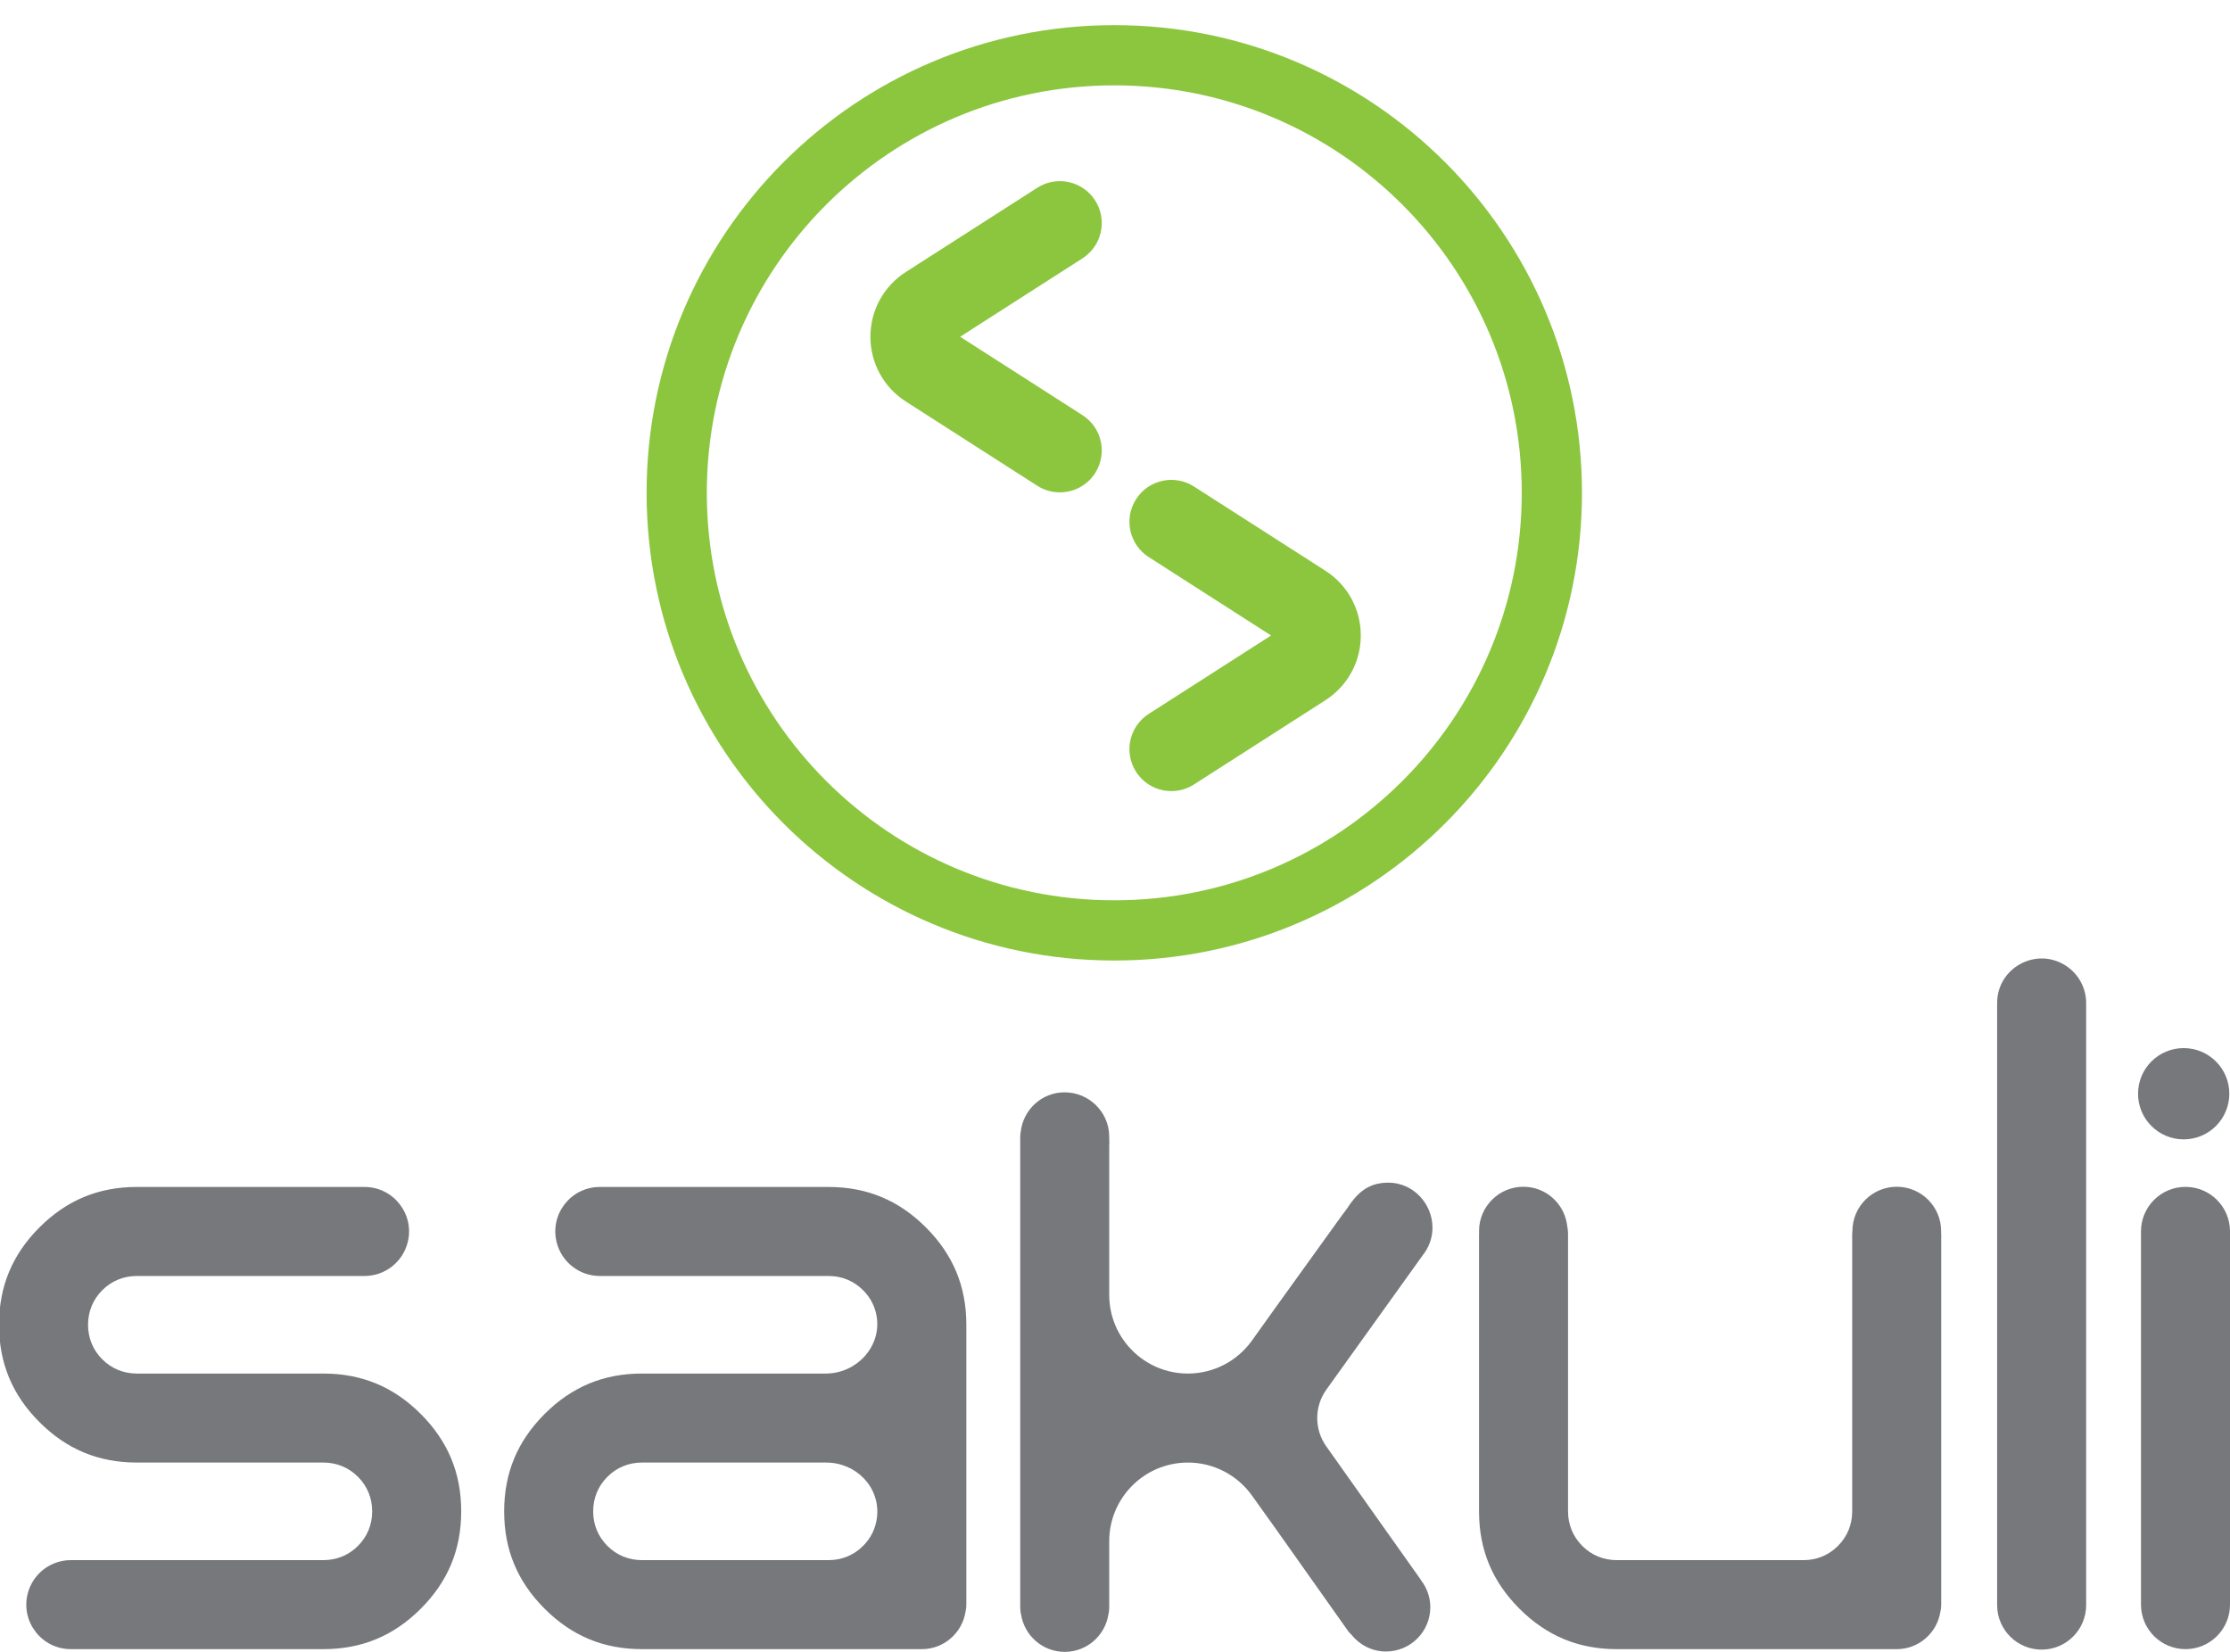
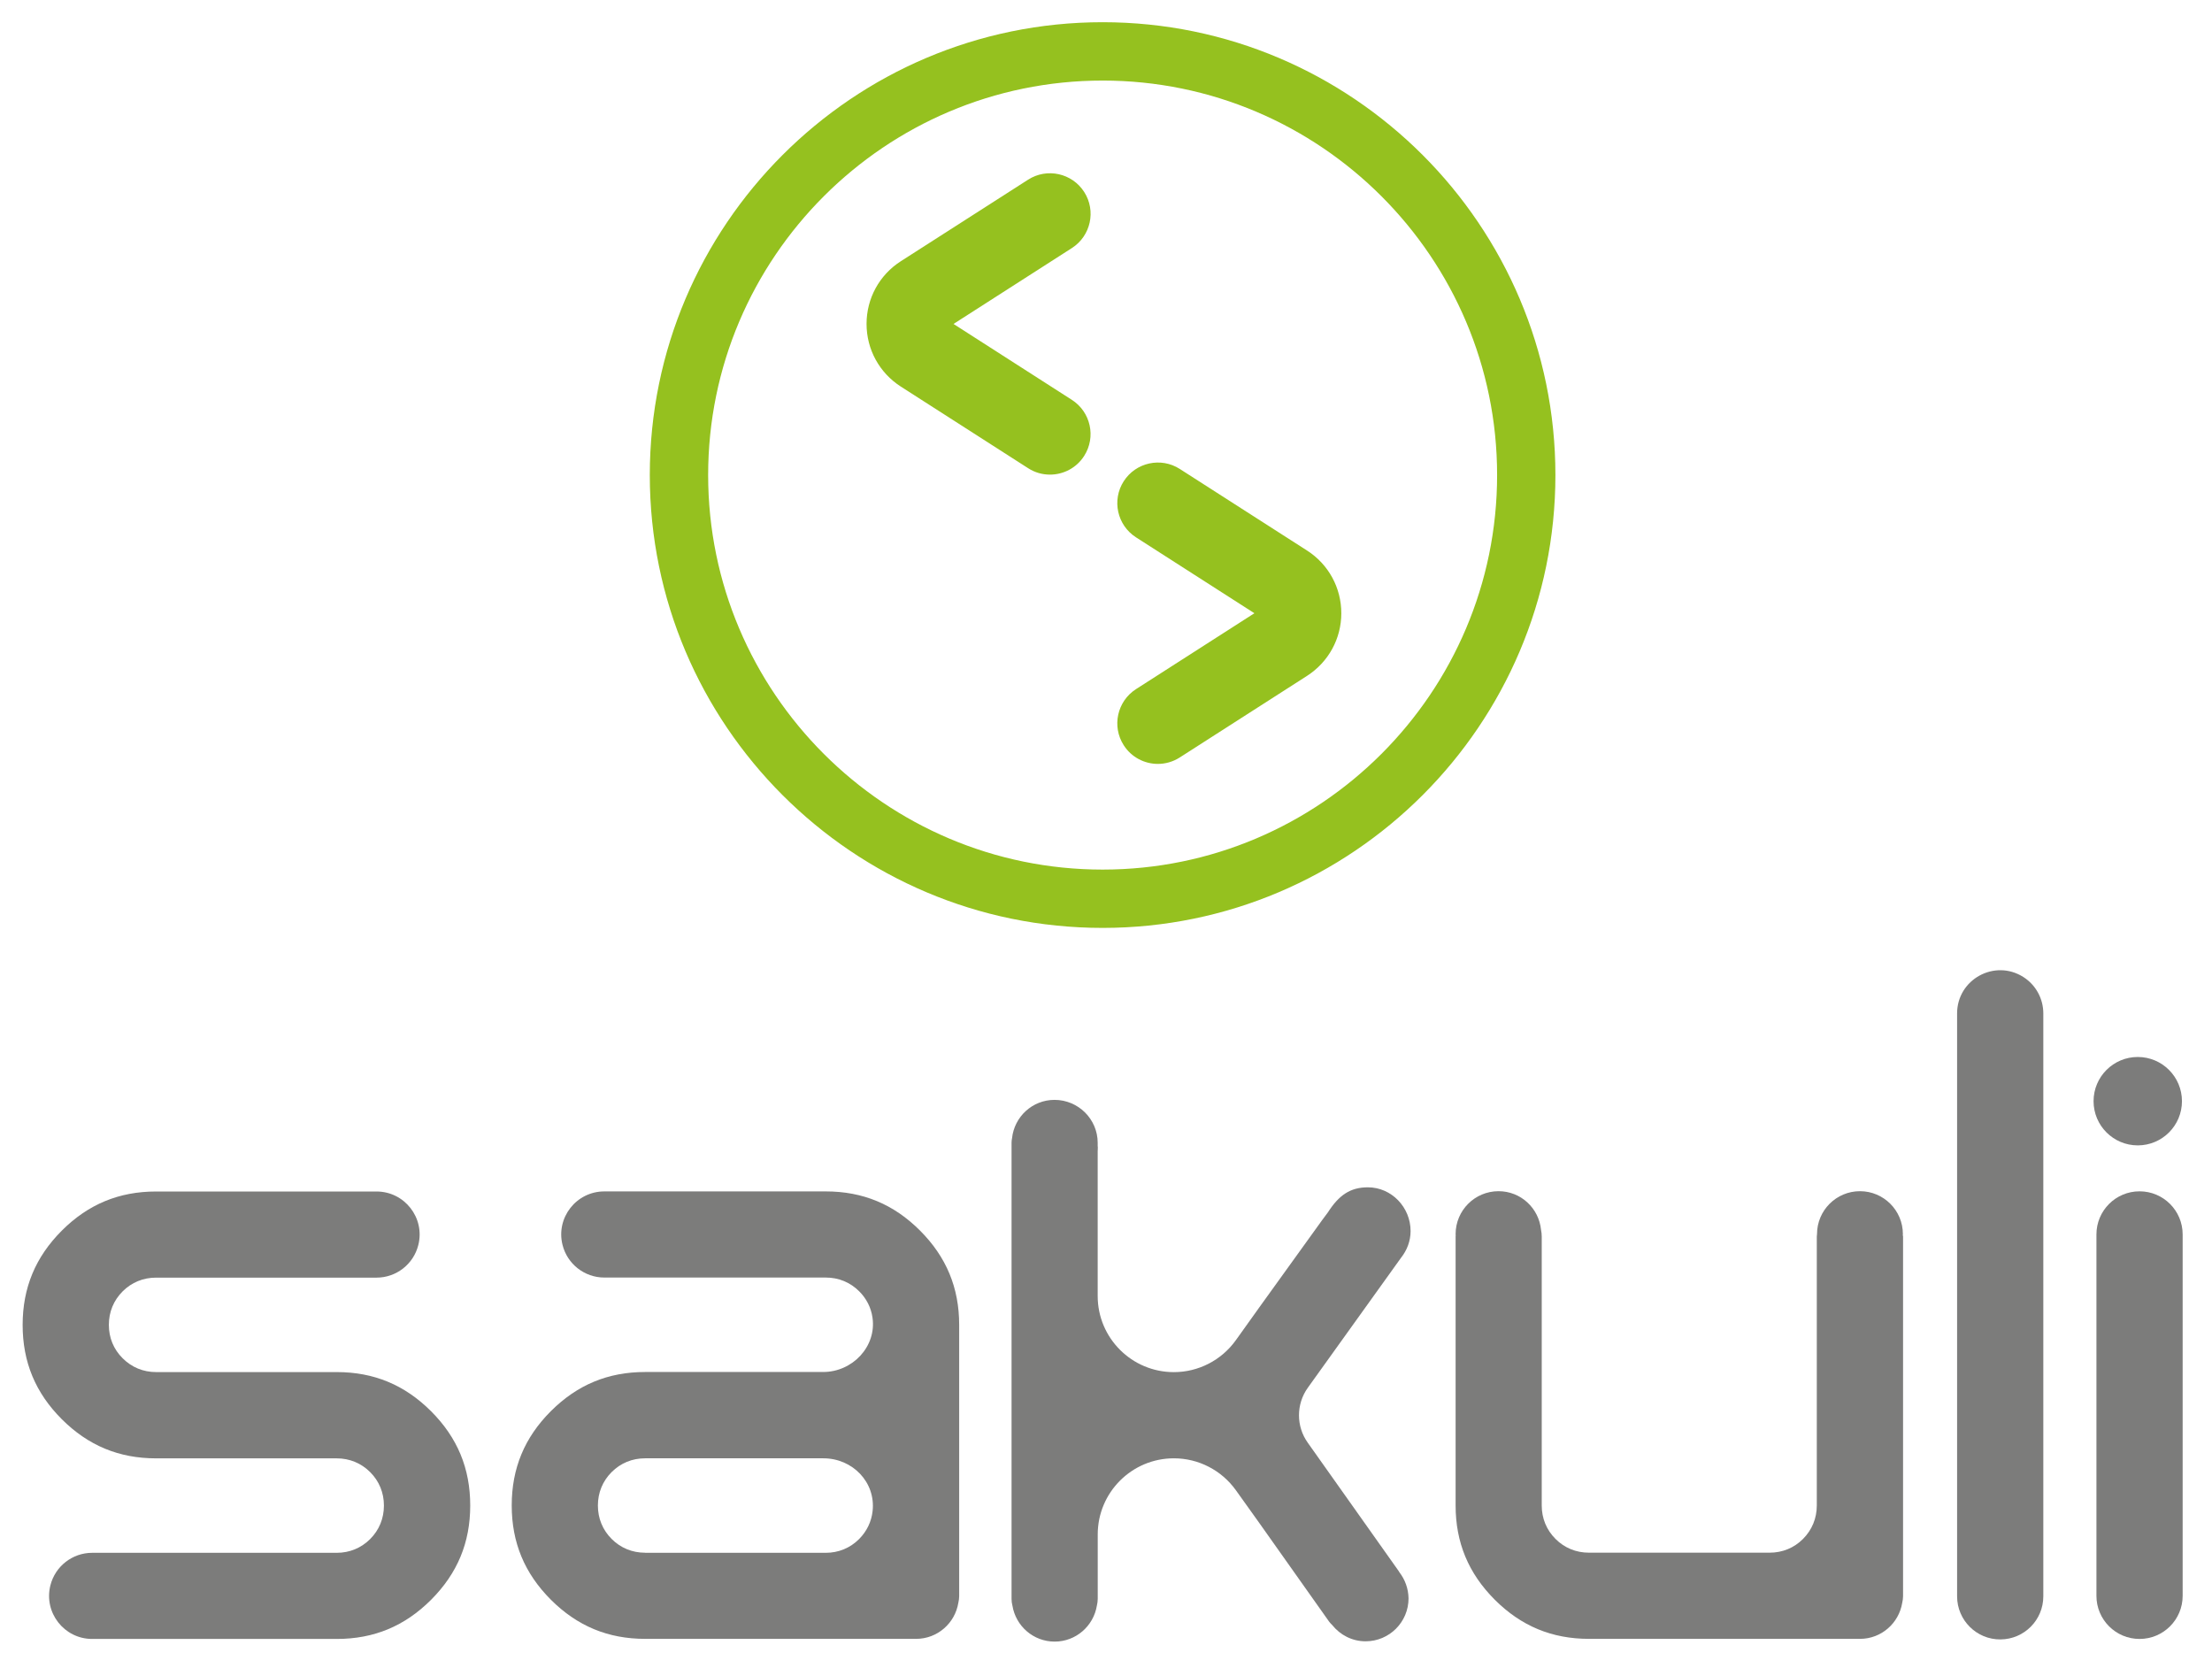
- <svg xmlns="http://www.w3.org/2000/svg" width="100%" height="100%" viewBox="0 0 1080 800" version="1.1" xml:space="preserve" style="fill-rule:evenodd;clip-rule:evenodd;stroke-miterlimit:10;">
-   <g id="Ebene1" transform="matrix(1,0,0,1,283.765,-629.875)">
-     <g transform="matrix(4.16667,0,0,4.16667,358.127,758.773)">
-       <path d="M0,50.455L-15.275,60.245C-16.089,60.767 -17,61.016 -17.899,61.016C-19.504,61.017 -21.076,60.224 -22.006,58.772C-23.457,56.507 -22.799,53.494 -20.533,52.042L-6.313,42.929L-20.533,33.815C-22.799,32.363 -23.457,29.35 -22.006,27.084C-20.555,24.819 -17.54,24.159 -15.275,25.612L0,35.402C2.577,37.054 4.115,39.867 4.115,42.929C4.115,45.99 2.577,48.803 0,50.455M-28.233,17.32C-25.969,18.772 -25.31,21.785 -26.762,24.05C-27.691,25.501 -29.263,26.294 -30.867,26.294C-31.768,26.294 -32.678,26.045 -33.491,25.523L-48.767,15.733C-51.344,14.081 -52.883,11.268 -52.883,8.206C-52.883,5.144 -51.344,2.331 -48.766,0.679L-33.491,-9.11C-31.227,-10.562 -28.212,-9.902 -26.762,-7.638C-25.31,-5.372 -25.969,-2.359 -28.233,-0.907L-42.453,8.206L-28.233,17.32Z" style="fill:rgb(140,198,63);fill-rule:nonzero;" />
-     </g>
-     <g transform="matrix(0,4.16667,4.16667,0,255.888,656.634)">
-       <circle cx="50.861" cy="0" r="50.861" style="fill:none;stroke:rgb(140,198,63);stroke-width:7px;" />
-     </g>
-     <g transform="matrix(4.16667,0,0,4.16667,-270.376,1231.5)">
-       <path d="M0,40.866L0,40.865C0.576,38.562 2.646,36.947 5.019,36.947L34.377,36.947C35.921,36.947 37.31,36.376 38.392,35.295C39.476,34.21 40.047,32.821 40.047,31.276C40.047,29.734 39.476,28.346 38.396,27.263C37.31,26.178 35.921,25.606 34.377,25.606L12.69,25.606C8.238,25.606 4.536,24.069 1.373,20.906C-1.789,17.744 -3.326,14.042 -3.326,9.59C-3.326,5.137 -1.789,1.436 1.373,-1.727C4.535,-4.889 8.237,-6.427 12.69,-6.427L39.158,-6.427C42.523,-6.427 44.992,-3.264 44.177,0.001L44.176,0.001C43.601,2.304 41.531,3.92 39.158,3.92L12.69,3.92C11.145,3.92 9.755,4.492 8.673,5.575C7.592,6.656 7.02,8.045 7.02,9.59C7.02,11.137 7.592,12.526 8.677,13.608C9.753,14.687 11.143,15.261 12.69,15.261L34.377,15.261C38.829,15.261 42.531,16.798 45.693,19.961C48.856,23.123 50.394,26.824 50.394,31.276C50.394,35.728 48.856,39.431 45.693,42.594C42.531,45.756 38.83,47.293 34.377,47.293L5.019,47.293C1.653,47.293 -0.815,44.131 0,40.866" style="fill:rgb(118,120,123);fill-rule:nonzero;" />
-     </g>
-     <g transform="matrix(4.16667,0,0,4.16667,716.591,1419.72)">
-       <path d="M0,-77.34C1.491,-76.39 2.395,-74.745 2.395,-72.977L2.395,-2.998C2.395,-0.154 0.098,2.157 -2.746,2.175C-5.615,2.193 -7.952,-0.129 -7.952,-2.998L-7.952,-72.977C-7.952,-77.06 -3.443,-79.533 0,-77.34" style="fill:rgb(118,120,123);fill-rule:nonzero;" />
-     </g>
-     <g transform="matrix(4.16667,0,0,4.16667,753.126,1226.23)">
-       <path d="M0,43.384L0,0.001C0,-2.856 2.315,-5.173 5.173,-5.173C8.029,-5.173 10.346,-2.856 10.346,0.001L10.346,43.384C10.346,46.241 8.029,48.557 5.173,48.557C2.315,48.557 0,46.241 0,43.384" style="fill:rgb(118,120,123);fill-rule:nonzero;" />
-     </g>
-     <g transform="matrix(4.16667,0,0,4.16667,795.9,1159.57)">
-       <path d="M0,-0.001C0,2.929 -2.375,5.304 -5.305,5.304C-8.233,5.304 -10.608,2.929 -10.608,-0.001C-10.608,-2.93 -8.233,-5.305 -5.305,-5.305C-2.375,-5.305 0,-2.93 0,-0.001" style="fill:rgb(118,120,123);fill-rule:nonzero;" />
-     </g>
-     <g transform="matrix(4.16667,0,0,4.16667,404.473,1193.53)">
-       <path d="M0,48.408C-0.03,48.36 -0.053,48.311 -0.087,48.263L-11.018,32.838C-12.422,30.869 -12.422,28.223 -11.019,26.254L0.187,10.628C0.888,9.747 1.325,8.646 1.325,7.432C1.325,4.585 -0.957,2.185 -3.805,2.185C-5.933,2.185 -7.288,3.138 -8.611,5.201C-9.253,6.057 -9.105,5.85 -9.312,6.14L-16.886,16.662L-19.664,20.547C-21.382,22.948 -24.151,24.373 -27.104,24.373C-32.154,24.373 -36.249,20.278 -36.249,15.227L-36.249,-2.141C-36.249,-2.362 -36.209,-2.576 -36.249,-2.786C-36.239,-2.911 -36.249,-3.03 -36.249,-3.157C-36.249,-6.005 -38.586,-8.314 -41.434,-8.314C-44.093,-8.314 -46.256,-6.293 -46.535,-3.708C-46.569,-3.55 -46.594,-3.376 -46.594,-3.167L-46.594,51.602C-46.594,51.879 -46.554,52.143 -46.492,52.4C-46.092,54.849 -43.982,56.722 -41.42,56.722C-38.855,56.722 -36.744,54.845 -36.347,52.392C-36.287,52.137 -36.249,51.875 -36.249,51.602L-36.249,43.864C-36.249,38.813 -32.154,34.719 -27.104,34.719C-24.152,34.719 -21.382,36.143 -19.665,38.543L-16.883,42.431L-8.475,54.313C-8.36,54.473 -8.22,54.606 -8.083,54.743C-7.138,55.916 -5.707,56.68 -4.084,56.68C-1.235,56.68 1.073,54.372 1.073,51.524C1.073,50.347 0.663,49.276 0,48.408" style="fill:rgb(118,120,123);fill-rule:nonzero;" />
-     </g>
-     <g transform="matrix(4.16667,0,0,4.16667,27.1415,1247.83)">
-       <path d="M0,33.028C-1.545,33.028 -2.933,32.457 -4.017,31.374C-5.099,30.292 -5.671,28.903 -5.671,27.357C-5.671,25.814 -5.1,24.426 -4.016,23.34C-2.933,22.258 -1.545,21.687 0,21.687L21.41,21.687C24.899,21.687 27.701,24.548 27.321,28.015C27.182,29.297 26.629,30.447 25.7,31.376C24.618,32.457 23.229,33.028 21.687,33.028L0,33.028ZM33.003,-5.646C29.841,-8.808 26.139,-10.346 21.687,-10.346L-4.899,-10.346C-8.265,-10.346 -10.734,-7.183 -9.918,-3.918C-9.343,-1.615 -7.273,0.001 -4.899,0.001L21.687,0.001C23.231,0.001 24.62,0.572 25.701,1.655C26.578,2.53 27.12,3.606 27.295,4.803C27.804,8.285 24.891,11.341 21.372,11.341L0,11.341C-4.453,11.341 -8.155,12.879 -11.317,16.042C-14.479,19.204 -16.017,22.905 -16.017,27.357C-16.017,31.811 -14.479,35.512 -11.317,38.674C-8.155,41.837 -4.453,43.374 0,43.374L32.531,43.374C35.096,43.374 37.207,41.496 37.604,39.044C37.664,38.789 37.703,38.527 37.703,38.255L37.703,37.463L37.703,30.516L37.703,5.671C37.703,1.219 36.166,-2.483 33.003,-5.646" style="fill:rgb(118,120,123);fill-rule:nonzero;" />
-     </g>
-     <g transform="matrix(4.16667,0,0,4.16667,656.296,1406.65)">
-       <path d="M0,-43.229C0,-43.264 0.01,-43.296 0.01,-43.331C0.01,-46.178 -2.299,-48.487 -5.146,-48.487C-7.995,-48.487 -10.304,-46.178 -10.304,-43.331C-10.304,-43.325 -10.302,-43.32 -10.302,-43.315C-10.309,-43.224 -10.329,-43.138 -10.329,-43.045L-10.329,-10.759C-10.329,-9.213 -10.9,-7.824 -11.984,-6.74C-13.067,-5.659 -14.456,-5.088 -15.999,-5.088L-37.686,-5.088C-39.231,-5.088 -40.62,-5.659 -41.702,-6.742C-42.784,-7.824 -43.356,-9.213 -43.356,-10.759L-43.356,-43.045C-43.356,-43.318 -43.387,-43.584 -43.44,-43.842C-43.701,-46.446 -45.873,-48.487 -48.546,-48.487C-51.394,-48.487 -53.702,-46.178 -53.702,-43.331C-53.702,-43.282 -53.689,-43.236 -53.688,-43.188C-53.689,-43.14 -53.702,-43.094 -53.702,-43.045L-53.702,-10.759C-53.702,-6.306 -52.165,-2.604 -49.003,0.559C-45.841,3.721 -42.139,5.258 -37.686,5.258L-5.153,5.258C-2.589,5.258 -0.478,3.38 -0.08,0.928C-0.021,0.673 0.019,0.411 0.019,0.139L0.019,-0.653L0.019,-7.6L0.019,-43.045C0.019,-43.108 0.003,-43.167 0,-43.229" style="fill:rgb(118,120,123);fill-rule:nonzero;" />
-     </g>
+ <svg xmlns="http://www.w3.org/2000/svg" version="1.1" id="Ebene_1" x="0px" y="0px" viewBox="0 0 508 383" enable-background="new 0 0 508 383" xml:space="preserve">
+   <g>
+     <path fill="#7C7C7B" d="M11.57,364.07L11.57,364.07c1.1-4.4,5.06-7.49,9.6-7.49h56.16c2.95,0,5.61-1.09,7.68-3.16   c2.07-2.07,3.16-4.73,3.16-7.69c0-2.95-1.09-5.61-3.16-7.68c-2.07-2.07-4.74-3.16-7.69-3.16H35.84c-8.52,0-15.59-2.94-21.65-8.99   c-6.05-6.05-8.99-13.13-8.99-21.65s2.94-15.59,8.99-21.65c6.05-6.05,13.13-8.99,21.65-8.99h50.63c6.44,0,11.17,6.05,9.6,12.29l0,0   c-1.1,4.4-5.06,7.49-9.6,7.49H35.84c-2.95,0-5.62,1.09-7.68,3.16c-2.07,2.07-3.16,4.73-3.16,7.68c0,2.97,1.09,5.62,3.18,7.69   c2.06,2.06,4.71,3.16,7.68,3.16h41.49c8.52,0,15.59,2.94,21.65,8.99c6.05,6.05,8.99,13.13,8.99,21.65c0,8.52-2.94,15.59-8.99,21.65   c-6.05,6.05-13.13,8.99-21.65,8.99H21.17C14.73,376.36,10.01,370.31,11.57,364.07z" />
+     <path fill="#7C7C7B" d="M464.68,224.36L464.68,224.36c2.85,1.81,4.58,4.96,4.58,8.35v133.86c0,5.45-4.39,9.86-9.84,9.9l0,0   c-5.48,0.04-9.96-4.4-9.96-9.9V232.71C449.47,224.89,458.1,220.17,464.68,224.36z" />
+     <path fill="#7C7C7B" d="M481.46,366.46v-82.99c0-5.47,4.43-9.9,9.9-9.9l0,0c5.47,0,9.9,4.43,9.9,9.9v82.99c0,5.47-4.43,9.9-9.9,9.9   l0,0C485.89,376.36,481.46,371.93,481.46,366.46z" />
+     <circle fill="#7C7C7B" cx="490.95" cy="252.87" r="10.15" />
+     <path fill="#7C7C7B" d="M321.39,361.06c-0.06-0.09-0.1-0.19-0.16-0.27l-20.9-29.5c-2.68-3.76-2.68-8.82,0-12.59l21.44-29.89   c1.34-1.69,2.18-3.8,2.18-6.12c0-5.45-4.37-10.04-9.81-10.04c-4.07,0-6.66,1.82-9.19,5.77c-1.23,1.64-0.94,1.24-1.34,1.8   l-14.49,20.12l-5.31,7.43c-3.29,4.59-8.59,7.32-14.23,7.32l0,0c-9.66,0-17.49-7.83-17.49-17.49v-33.22c0-0.42,0.07-0.83,0-1.24   c0.01-0.24,0-0.47,0-0.71c0-5.45-4.47-9.86-9.91-9.86c-5.09,0-9.23,3.87-9.76,8.81c-0.06,0.3-0.11,0.63-0.11,1.03v104.77   c0,0.53,0.07,1.03,0.2,1.53c0.77,4.69,4.8,8.26,9.7,8.26c4.9,0,8.94-3.6,9.7-8.29c0.11-0.48,0.19-0.99,0.19-1.51v-14.8   c0-9.66,7.83-17.49,17.49-17.49l0,0c5.64,0,10.94,2.73,14.23,7.32l5.32,7.44l16.09,22.73c0.22,0.31,0.48,0.56,0.74,0.82   c1.81,2.25,4.54,3.71,7.65,3.71c5.45,0,9.86-4.42,9.86-9.86C323.44,364.77,322.66,362.71,321.39,361.06z" />
+     <path fill="#7C7C7B" d="M211.29,282.58c-6.05-6.05-13.13-8.99-21.65-8.99h-50.85c-6.44,0-11.17,6.05-9.6,12.29   c1.1,4.4,5.06,7.49,9.6,7.49h50.85c2.95,0,5.61,1.09,7.68,3.16c1.67,1.67,2.72,3.73,3.05,6.02c0.98,6.66-4.6,12.51-11.33,12.51   h-40.88c-8.52,0-15.59,2.94-21.65,8.99c-6.05,6.05-8.99,13.13-8.99,21.65c0,8.52,2.94,15.59,8.99,21.65   c6.05,6.05,13.13,8.99,21.65,8.99h34.28h7.21h20.74c4.9,0,8.94-3.6,9.7-8.29c0.11-0.48,0.19-0.99,0.19-1.51v-1.51v-13.27v-47.53   C220.28,295.72,217.34,288.64,211.29,282.58z M148.15,356.56c-2.95,0-5.61-1.09-7.68-3.16c-2.07-2.07-3.16-4.73-3.16-7.68   c0-2.95,1.09-5.61,3.16-7.68c2.07-2.07,4.73-3.16,7.68-3.16h40.95c6.67,0,12.03,5.47,11.3,12.11c-0.27,2.44-1.33,4.65-3.1,6.43   c-2.07,2.07-4.73,3.16-7.68,3.16h-41.47V356.56z" />
+     <path fill="#7C7C7B" d="M436.99,283.6c0-0.06,0.02-0.12,0.02-0.2c0-5.45-4.42-9.86-9.86-9.86s-9.86,4.42-9.86,9.86   c0,0.01,0,0.02,0,0.02c-0.01,0.17-0.05,0.33-0.05,0.52v61.76c0,2.95-1.09,5.61-3.16,7.69c-2.07,2.07-4.73,3.16-7.68,3.16h-41.49   c-2.95,0-5.61-1.09-7.68-3.16c-2.07-2.07-3.16-4.73-3.16-7.68v-61.76c0-0.52-0.06-1.03-0.16-1.53c-0.5-4.99-4.65-8.88-9.76-8.88   c-5.45,0-9.86,4.42-9.86,9.86c0,0.1,0.02,0.19,0.02,0.27s-0.02,0.17-0.02,0.27v61.76c0,8.52,2.94,15.59,8.99,21.65   c6.05,6.05,13.13,8.99,21.65,8.99h31.07h10.42h20.74c4.9,0,8.94-3.6,9.7-8.29c0.11-0.48,0.19-0.99,0.19-1.51v-1.51v-13.29v-67.8   C437.03,283.84,437,283.72,436.99,283.6z" />
+   </g>
+   <g>
+     <path fill="#95C11F" d="M246.16,91.82c4.33,2.78,5.6,8.54,2.82,12.88c-1.77,2.78-4.79,4.29-7.85,4.29c-1.72,0-3.46-0.47-5.02-1.48   l-29.22-18.73c-4.93-3.16-7.88-8.54-7.88-14.4s2.94-11.24,7.88-14.4l29.22-18.72c4.33-2.78,10.1-1.51,12.88,2.82   c2.78,4.33,1.51,10.1-2.82,12.88l-27.19,17.43L246.16,91.82z M300.16,155.21l-29.22,18.73c-1.55,0.99-3.3,1.48-5.02,1.48   c-3.06,0-6.08-1.51-7.85-4.29c-2.78-4.33-1.51-10.1,2.82-12.88l27.19-17.43l-27.19-17.43c-4.33-2.78-5.6-8.54-2.82-12.88   c2.78-4.33,8.55-5.6,12.88-2.82l29.22,18.73c4.93,3.16,7.87,8.55,7.87,14.4S305.09,152.04,300.16,155.21z" />
+     <path fill="#95C11F" d="M149.23,109.09c0-57.34,46.65-103.99,103.99-103.99s103.99,46.65,103.99,103.99   s-46.65,103.99-103.99,103.99S149.23,166.44,149.23,109.09z M343.82,109.09c0-49.96-40.64-90.59-90.59-90.59   s-90.6,40.64-90.6,90.59s40.64,90.6,90.6,90.6S343.82,159.04,343.82,109.09z" />
  </g>
</svg>
